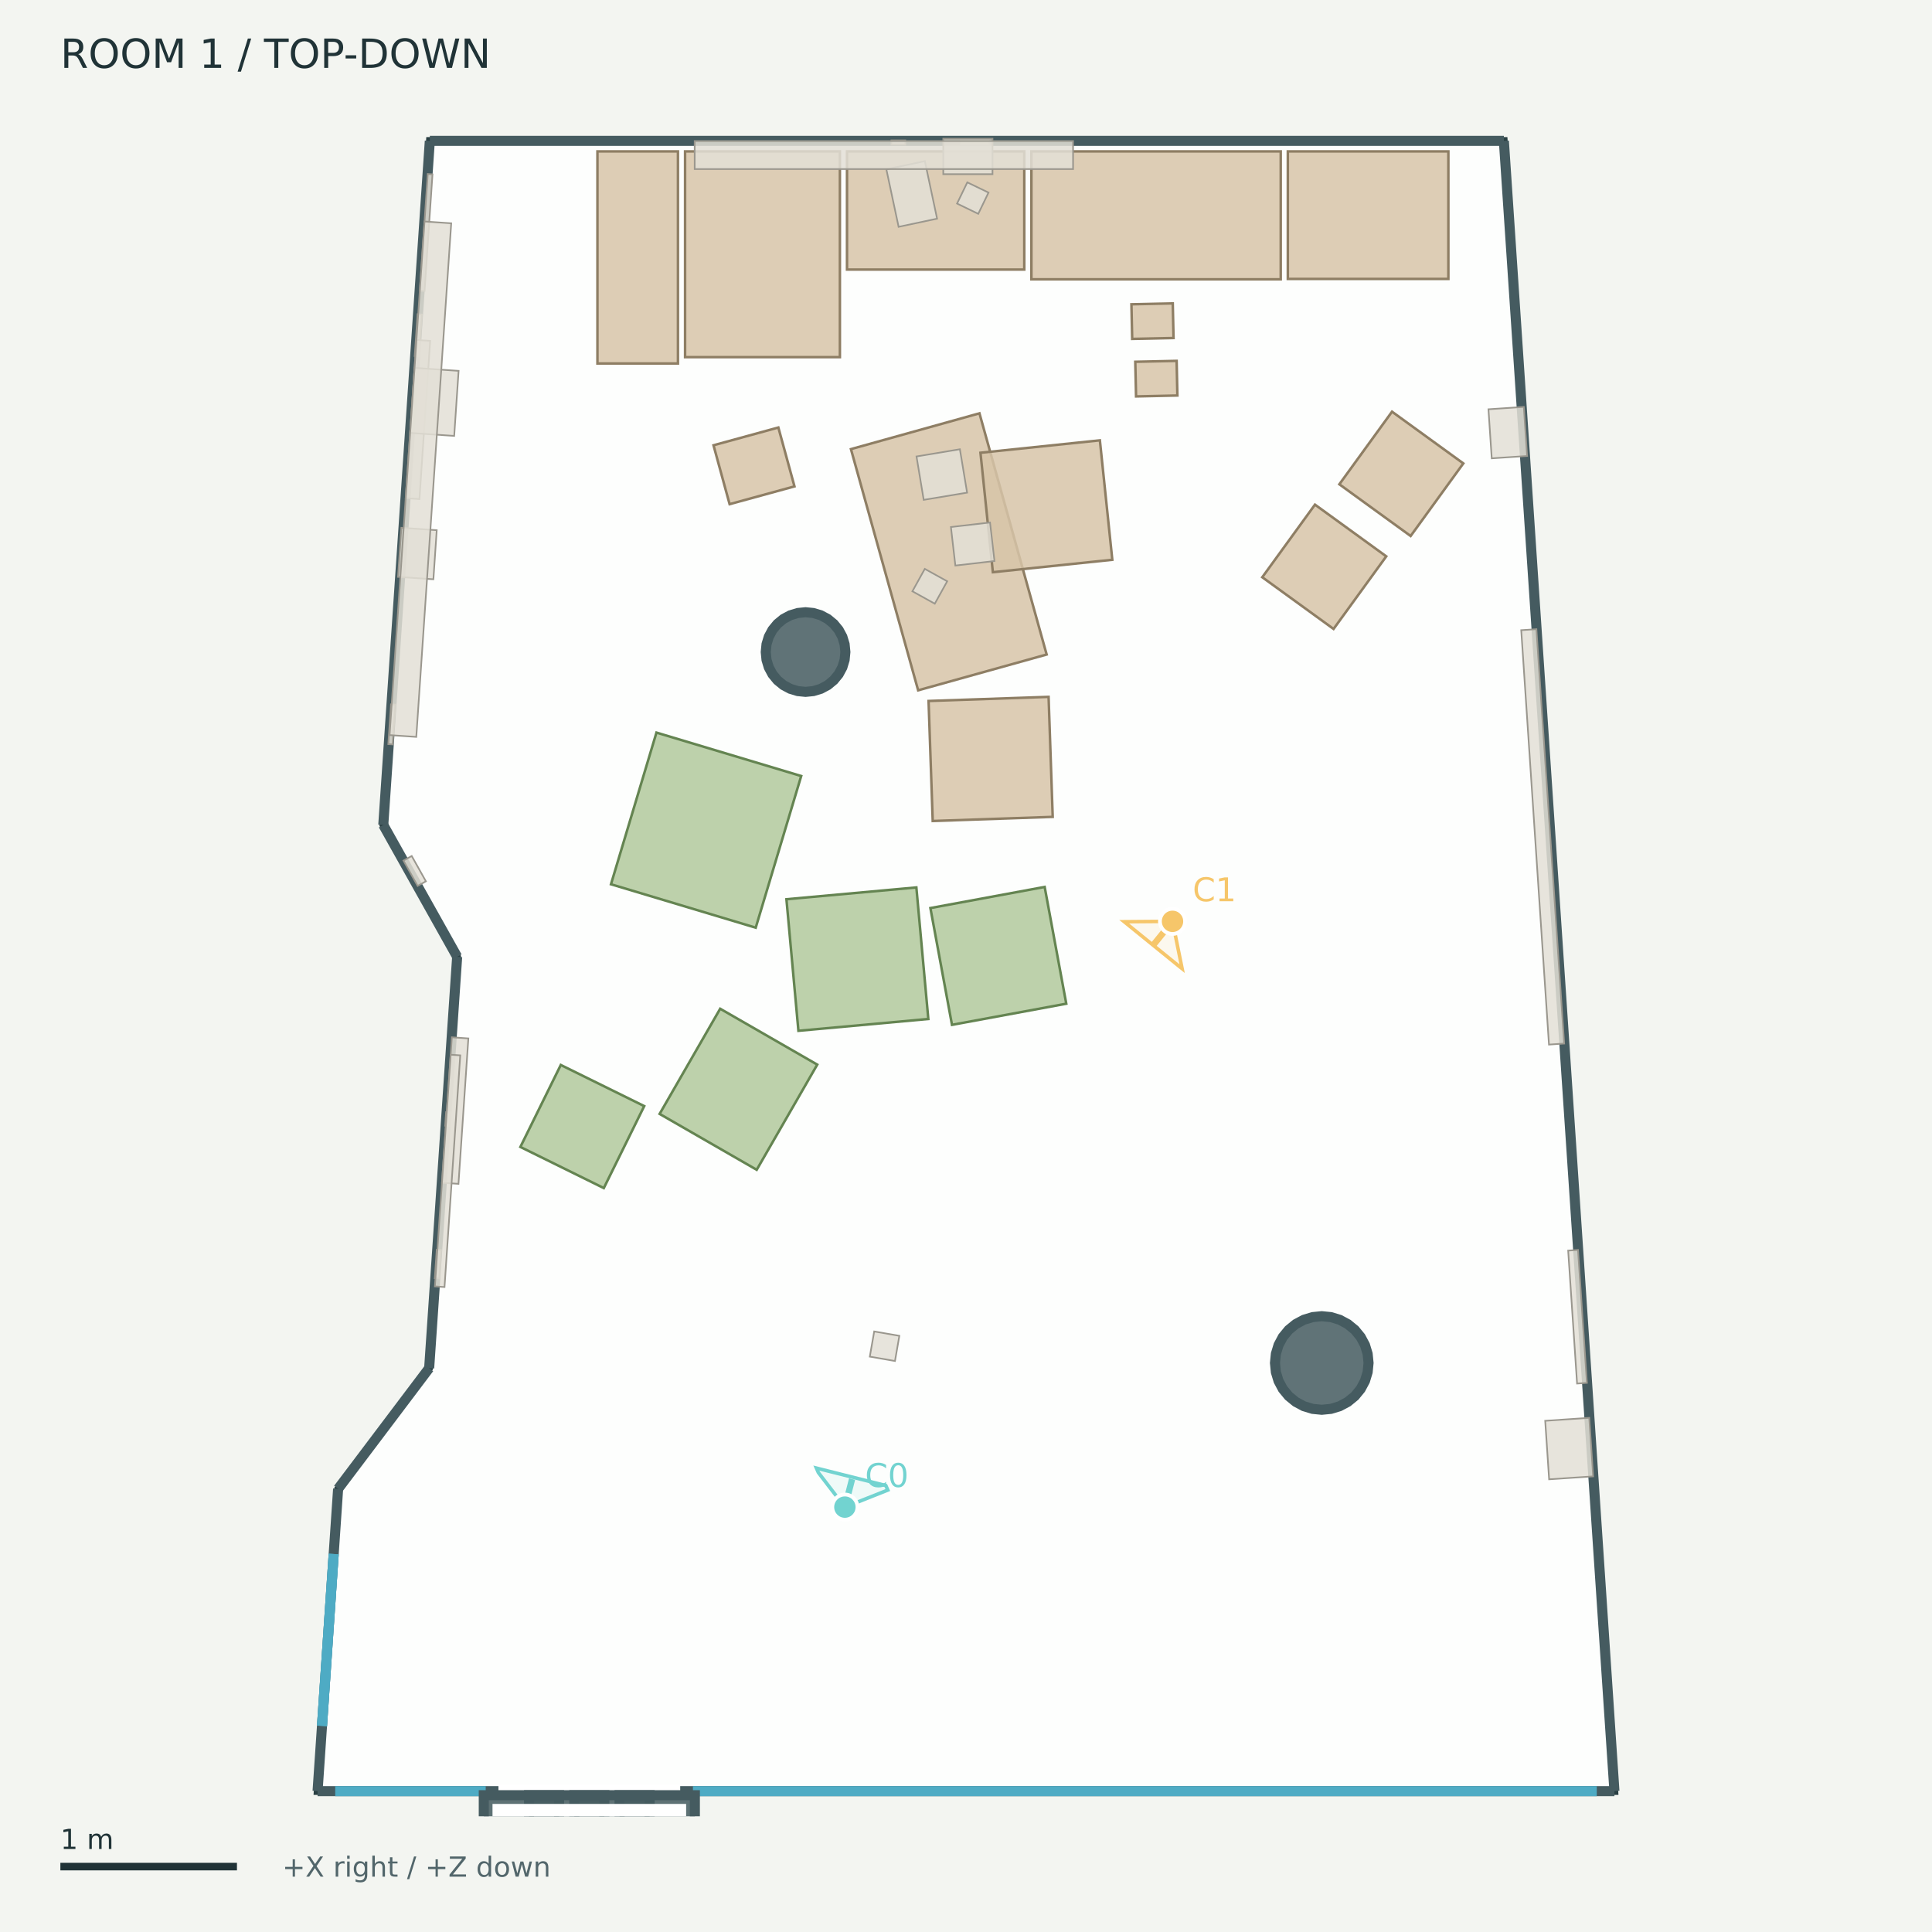
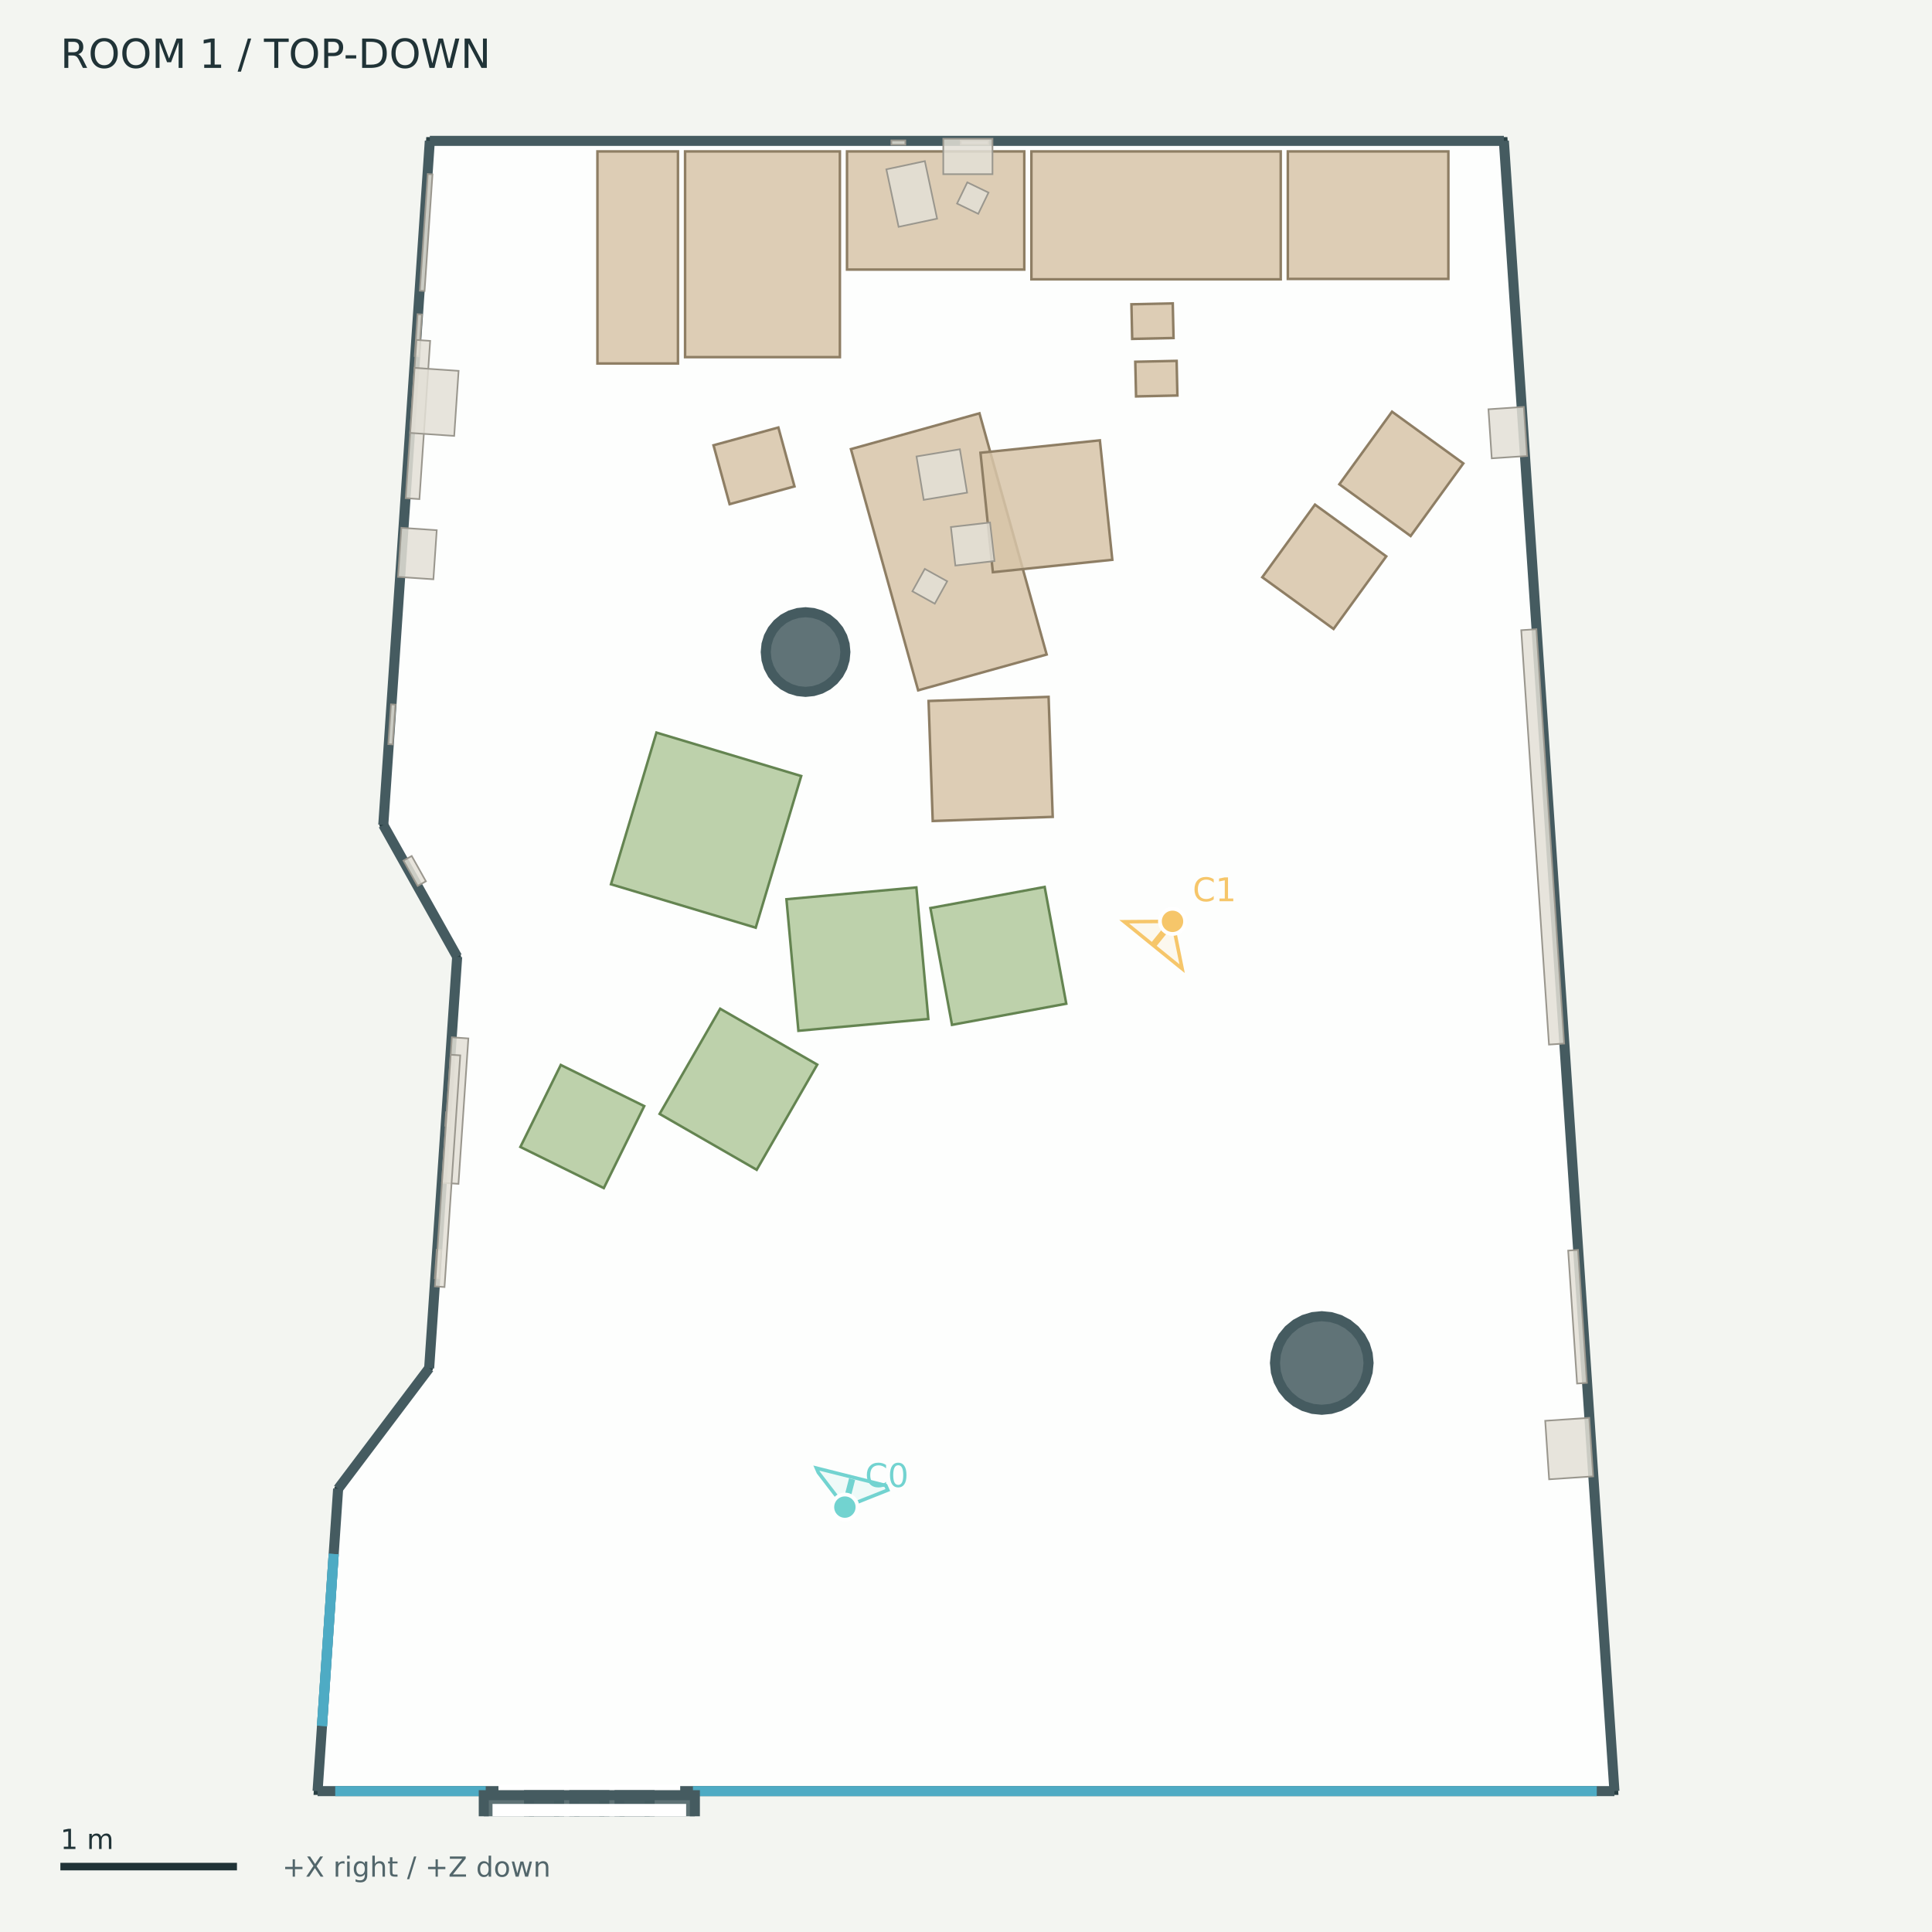
<svg xmlns="http://www.w3.org/2000/svg" width="768" height="768" viewBox="0 0 768 768">
  <rect width="100%" height="100%" fill="#f3f5f1" />
  <g font-family="DejaVu Sans">
    <defs>
      <clipPath id="map">
        <rect x="12" y="42" width="744" height="680" />
      </clipPath>
    </defs>
    <text x="24.00" y="27.00" font-size="16" fill="#203337">ROOM 1  /  TOP-DOWN</text>
    <g clip-path="url(#map)">
      <polygon points="170.86,56.00 597.81,56.00 641.76,712.00 126.24,712.00 134.41,591.82 170.60,543.86 181.73,380.35 152.36,327.94" fill="#ffffff" fill-opacity="0.85" stroke="#293f43" stroke-width="3" />
      <polygon points="336.05,259.20 335.75,262.29 334.85,265.26 333.38,267.99 331.41,270.39 329.02,272.36 326.28,273.82 323.31,274.72 320.22,275.03 317.14,274.72 314.17,273.82 311.43,272.36 309.03,270.39 307.06,267.99 305.60,265.26 304.70,262.29 304.40,259.20 304.70,256.11 305.60,253.14 307.06,250.41 309.03,248.01 311.43,246.04 314.17,244.58 317.14,243.68 320.22,243.37 323.31,243.68 326.28,244.58 329.02,246.04 331.41,248.01 333.38,250.41 334.85,253.14 335.75,256.11" fill="#455b60" fill-opacity="0.85" stroke="#455b60" stroke-width="4" />
      <polygon points="544.02,541.81 543.66,545.44 542.60,548.93 540.88,552.14 538.57,554.96 535.75,557.27 532.54,558.99 529.05,560.05 525.42,560.41 521.79,560.05 518.30,558.99 515.09,557.27 512.27,554.96 509.95,552.14 508.24,548.93 507.18,545.44 506.82,541.81 507.18,538.18 508.24,534.69 509.95,531.48 512.27,528.66 515.09,526.35 518.30,524.63 521.79,523.57 525.42,523.21 529.05,523.57 532.54,524.63 535.75,526.35 538.57,528.66 540.88,531.48 542.60,534.69 543.66,538.18" fill="#455b60" fill-opacity="0.85" stroke="#455b60" stroke-width="4" />
      <polyline points="170.86,56.00 597.81,56.00" fill="#455b60" fill-opacity="0.85" stroke="#455b60" stroke-width="4" />
      <polyline points="597.81,56.00 641.76,712.00" fill="#455b60" fill-opacity="0.85" stroke="#455b60" stroke-width="4" />
      <polyline points="641.76,712.00 126.24,712.00" fill="#455b60" fill-opacity="0.85" stroke="#455b60" stroke-width="4" />
      <polyline points="126.24,712.00 134.41,591.82" fill="#455b60" fill-opacity="0.85" stroke="#455b60" stroke-width="4" />
      <polyline points="134.41,591.82 170.60,543.86" fill="#455b60" fill-opacity="0.85" stroke="#455b60" stroke-width="4" />
      <polyline points="170.60,543.86 181.73,380.35" fill="#455b60" fill-opacity="0.85" stroke="#455b60" stroke-width="4" />
      <polyline points="181.73,380.35 152.36,327.94" fill="#455b60" fill-opacity="0.85" stroke="#455b60" stroke-width="4" />
      <polyline points="152.36,327.94 170.86,56.00" fill="#455b60" fill-opacity="0.85" stroke="#455b60" stroke-width="4" />
      <polyline points="128.00,686.08 132.65,617.74" fill="none" fill-opacity="0.85" stroke="#4eabc4" stroke-width="4" />
      <polyline points="128.00,686.08 132.65,617.74" fill="none" fill-opacity="0.85" stroke="#4eabc4" stroke-width="4" />
      <polyline points="133.26,712.00 193.08,712.00" fill="none" fill-opacity="0.85" stroke="#4eabc4" stroke-width="4" />
      <polyline points="275.45,712.00 634.74,712.00" fill="none" fill-opacity="0.85" stroke="#4eabc4" stroke-width="4" />
      <polyline points="198.14,712.00 270.39,712.00" fill="none" fill-opacity="0.85" stroke="#ffffff" stroke-width="5" />
      <polygon points="192.31,713.61 222.24,713.61 222.24,728.68 192.31,728.68" fill="#455b60" fill-opacity="0.85" stroke="#455b60" stroke-width="4" />
      <polygon points="210.30,713.61 240.23,713.61 240.23,728.68 210.30,728.68" fill="#455b60" fill-opacity="0.85" stroke="#455b60" stroke-width="4" />
      <polygon points="228.30,713.61 258.22,713.61 258.22,728.68 228.30,728.68" fill="#455b60" fill-opacity="0.85" stroke="#455b60" stroke-width="4" />
      <polygon points="246.29,713.61 276.22,713.61 276.22,728.68 246.29,728.68" fill="#455b60" fill-opacity="0.85" stroke="#455b60" stroke-width="4" />
      <polygon points="198.28,719.58 270.25,719.58 270.25,722.71 198.28,722.71" fill="none" fill-opacity="0.85" stroke="#ffffff" stroke-width="5" />
      <polygon points="336.70,60.19 407.17,60.19 407.17,107.16 336.70,107.16" fill="#d7c4a8" fill-opacity="0.85" stroke="#8e7e64" stroke-width="1" />
      <polygon points="410.00,60.19 509.11,60.19 509.11,111.03 410.00,111.03" fill="#d7c4a8" fill-opacity="0.85" stroke="#8e7e64" stroke-width="1" />
      <polygon points="511.93,60.19 575.75,60.19 575.75,110.88 511.93,110.88" fill="#d7c4a8" fill-opacity="0.85" stroke="#8e7e64" stroke-width="1" />
      <polygon points="272.33,60.19 333.87,60.19 333.87,141.97 272.33,141.97" fill="#d7c4a8" fill-opacity="0.85" stroke="#8e7e64" stroke-width="1" />
      <polygon points="237.49,60.19 269.50,60.19 269.50,144.49 237.49,144.49" fill="#d7c4a8" fill-opacity="0.85" stroke="#8e7e64" stroke-width="1" />
      <polygon points="364.98,274.41 338.26,178.53 389.35,164.30 416.06,260.18" fill="#d7c4a8" fill-opacity="0.85" stroke="#8e7e64" stroke-width="1" />
      <polygon points="394.68,227.46 389.75,179.98 437.22,175.04 442.16,222.52" fill="#d7c4a8" fill-opacity="0.85" stroke="#8e7e64" stroke-width="1" />
      <polygon points="369.12,278.65 416.83,277.01 418.47,324.72 370.77,326.36" fill="#d7c4a8" fill-opacity="0.85" stroke="#8e7e64" stroke-width="1" />
      <polygon points="532.41,192.51 553.35,163.65 581.69,184.21 560.75,213.07" fill="#d7c4a8" fill-opacity="0.85" stroke="#8e7e64" stroke-width="1" />
      <polygon points="206.86,455.93 222.92,423.34 256.09,439.69 240.02,472.28" fill="#b1c99c" fill-opacity="0.85" stroke="#648451" stroke-width="1" />
      <polygon points="450.06,134.72 449.76,120.96 466.19,120.60 466.50,134.36" fill="#d7c4a8" fill-opacity="0.85" stroke="#8e7e64" stroke-width="1" />
      <polygon points="309.41,169.94 315.82,193.35 290.03,200.41 283.63,177.00" fill="#d7c4a8" fill-opacity="0.85" stroke="#8e7e64" stroke-width="1" />
      <polygon points="262.21,442.80 286.28,400.99 324.87,423.20 300.80,465.01" fill="#b1c99c" fill-opacity="0.85" stroke="#648451" stroke-width="1" />
      <polygon points="242.87,351.51 260.95,291.22 318.49,308.48 300.41,368.77" fill="#b1c99c" fill-opacity="0.85" stroke="#648451" stroke-width="1" />
      <polygon points="317.38,409.76 312.62,357.46 364.27,352.77 369.02,405.06" fill="#b1c99c" fill-opacity="0.85" stroke="#648451" stroke-width="1" />
      <polygon points="423.86,398.99 378.43,407.39 369.85,360.97 415.27,352.57" fill="#b1c99c" fill-opacity="0.85" stroke="#648451" stroke-width="1" />
      <polygon points="501.77,229.46 522.72,200.60 551.06,221.16 530.11,250.02" fill="#d7c4a8" fill-opacity="0.85" stroke="#8e7e64" stroke-width="1" />
      <polygon points="451.60,157.58 451.29,143.81 467.73,143.45 468.03,157.22" fill="#d7c4a8" fill-opacity="0.85" stroke="#8e7e64" stroke-width="1" />
      <polygon points="154.36,295.80 155.43,279.99 157.18,280.10 156.10,295.92" fill="#e3dfd6" fill-opacity="0.85" stroke="#9a978e" stroke-width="0.65" />
      <polygon points="176.96,447.50 177.33,442.10 179.07,442.22 178.71,447.62" fill="#e3dfd6" fill-opacity="0.85" stroke="#9a978e" stroke-width="0.65" />
      <polygon points="172.84,508.11 173.61,496.80 175.35,496.92 174.58,508.23" fill="#e3dfd6" fill-opacity="0.85" stroke="#9a978e" stroke-width="0.65" />
      <polygon points="367.62,226.14 376.53,231.07 371.59,239.98 362.69,235.05" fill="#e3dfd6" fill-opacity="0.85" stroke="#9a978e" stroke-width="0.65" />
      <polygon points="364.32,181.45 381.57,178.58 384.44,195.83 367.19,198.70" fill="#e3dfd6" fill-opacity="0.85" stroke="#9a978e" stroke-width="0.65" />
      <polygon points="395.32,223.02 379.77,224.82 378.00,209.50 393.55,207.70" fill="#e3dfd6" fill-opacity="0.85" stroke="#9a978e" stroke-width="0.65" />
      <polygon points="367.64,64.05 372.51,86.92 357.21,90.17 352.34,67.31" fill="#e3dfd6" fill-opacity="0.85" stroke="#9a978e" stroke-width="0.65" />
      <polygon points="384.52,72.49 392.95,76.56 388.87,85.00 380.44,80.92" fill="#e3dfd6" fill-opacity="0.85" stroke="#9a978e" stroke-width="0.65" />
      <polygon points="381.87,55.81 393.01,55.81 393.01,57.55 381.87,57.55" fill="#e3dfd6" fill-opacity="0.85" stroke="#9a978e" stroke-width="0.65" />
      <polygon points="164.85,141.54 165.99,124.89 167.73,125.01 166.59,141.66" fill="#e3dfd6" fill-opacity="0.85" stroke="#9a978e" stroke-width="0.65" />
      <polygon points="354.33,55.81 359.88,55.81 359.88,57.55 354.33,57.55" fill="#e3dfd6" fill-opacity="0.85" stroke="#9a978e" stroke-width="0.65" />
      <polygon points="610.74,250.10 621.78,414.83 615.74,415.24 604.71,250.51" fill="#e3dfd6" fill-opacity="0.85" stroke="#9a978e" stroke-width="0.65" />
      <polygon points="161.27,198.03 165.55,135.13 171.00,135.50 166.73,198.40" fill="#e3dfd6" fill-opacity="0.85" stroke="#9a978e" stroke-width="0.65" />
      <polygon points="627.28,496.87 630.82,549.71 626.91,549.98 623.37,497.13" fill="#e3dfd6" fill-opacity="0.85" stroke="#9a978e" stroke-width="0.65" />
      <polygon points="175.69,470.15 179.62,412.34 186.18,412.79 182.25,470.60" fill="#e3dfd6" fill-opacity="0.85" stroke="#9a978e" stroke-width="0.65" />
      <polygon points="166.88,115.54 170.04,69.17 171.92,69.30 168.77,115.67" fill="#e3dfd6" fill-opacity="0.85" stroke="#9a978e" stroke-width="0.65" />
      <polygon points="172.88,511.36 179.15,419.26 182.96,419.52 176.70,511.62" fill="#e3dfd6" fill-opacity="0.85" stroke="#9a978e" stroke-width="0.65" />
      <polygon points="631.75,563.61 633.31,586.88 615.80,588.05 614.24,564.79" fill="#e3dfd6" fill-opacity="0.85" stroke="#9a978e" stroke-width="0.65" />
      <polygon points="163.04,172.09 164.80,146.23 182.30,147.42 180.55,173.28" fill="#e3dfd6" fill-opacity="0.85" stroke="#9a978e" stroke-width="0.65" />
      <polygon points="166.02,352.17 160.38,342.10 163.66,340.27 169.30,350.33" fill="#e3dfd6" fill-opacity="0.85" stroke="#9a978e" stroke-width="0.65" />
      <polygon points="374.97,55.15 394.53,55.15 394.53,69.24 374.97,69.24" fill="#e3dfd6" fill-opacity="0.85" stroke="#9a978e" stroke-width="0.65" />
      <polygon points="605.74,161.75 607.05,181.26 592.99,182.20 591.68,162.69" fill="#e3dfd6" fill-opacity="0.85" stroke="#9a978e" stroke-width="0.65" />
      <polygon points="158.22,229.32 159.55,209.80 173.61,210.76 172.28,230.27" fill="#e3dfd6" fill-opacity="0.85" stroke="#9a978e" stroke-width="0.65" />
-       <polygon points="154.87,292.21 168.75,88.04 179.37,88.76 165.48,292.93" fill="#e3dfd6" fill-opacity="0.85" stroke="#9a978e" stroke-width="0.65" />
-       <polygon points="276.15,56.07 426.56,56.07 426.56,67.21 276.15,67.21" fill="#e3dfd6" fill-opacity="0.85" stroke="#9a978e" stroke-width="0.65" />
-       <polygon points="347.51,529.27 357.51,531.01 355.77,541.02 345.76,539.28" fill="#e3dfd6" fill-opacity="0.85" stroke="#9a978e" stroke-width="0.65" />
      <g data-lens="pinhole">
        <polyline points="335.85,599.10 335.74,599.03 335.64,598.97 335.53,598.90 335.43,598.84 335.33,598.78 335.23,598.72 335.13,598.65 335.03,598.59 334.93,598.53 334.84,598.47 334.75,598.41 334.66,598.35 334.57,598.29 334.48,598.23 334.40,598.17 334.31,598.11 334.23,598.06 334.15,598.00 334.07,597.94 334.00,597.89 333.92,597.83 333.85,597.77 333.78,597.72 333.71,597.66 333.64,597.61 333.57,597.56 333.51,597.50 333.45,597.45 333.39,597.40 333.33,597.35 333.27,597.30 333.22,597.25" fill="none" stroke="#72d3d0" opacity="0.65" stroke-width="1.5" />
        <polygon points="324.53,583.59 352.13,590.53 352.92,592.32 335.85,599.10 325.31,585.37" fill="#72d3d0" fill-opacity="0.10" stroke="#72d3d0" stroke-width="1.4" />
        <polyline points="335.85,599.10 338.72,587.95" fill="none" stroke="#72d3d0" stroke-width="2.5" />
        <circle cx="335.852" cy="599.095" r="5" fill="#72d3d0" stroke="white" stroke-width="1.5" />
        <text x="343.85" y="591.10" font-size="13" fill="#72d3d0">C0</text>
      </g>
      <g data-lens="pinhole">
        <polyline points="466.09,366.25 465.94,366.18 465.79,366.12 465.65,366.06 465.51,366.01 465.37,365.95 465.24,365.90 465.11,365.86 464.98,365.82 464.86,365.78 464.75,365.75 464.63,365.72 464.52,365.69 464.42,365.67 464.32,365.65 464.22,365.63 464.13,365.62 464.04,365.61 463.95,365.60 463.87,365.60 463.80,365.61 463.72,365.61 463.65,365.62 463.59,365.63 463.53,365.65 463.47,365.67 463.42,365.69 463.37,365.72 463.33,365.75 463.29,365.79 463.25,365.83 463.22,365.87 463.19,365.91" fill="none" stroke="#f6c66a" opacity="0.65" stroke-width="1.5" />
        <polygon points="446.89,366.40 466.09,366.25 469.91,385.06 468.90,384.26" fill="#f6c66a" fill-opacity="0.10" stroke="#f6c66a" stroke-width="1.4" />
        <polyline points="466.09,366.25 458.40,375.73" fill="none" stroke="#f6c66a" stroke-width="2.5" />
        <circle cx="466.092" cy="366.249" r="5" fill="#f6c66a" stroke="white" stroke-width="1.5" />
        <text x="474.09" y="358.25" font-size="13" fill="#f6c66a">C1</text>
      </g>
    </g>
    <path d="M24 742 h70.195" stroke="#203337" stroke-width="3" />
    <text x="24.00" y="735.00" font-size="11" fill="#203337">1 m</text>
    <text x="112.19" y="746.00" font-size="11" fill="#52666b">+X right / +Z down</text>
  </g>
</svg>
